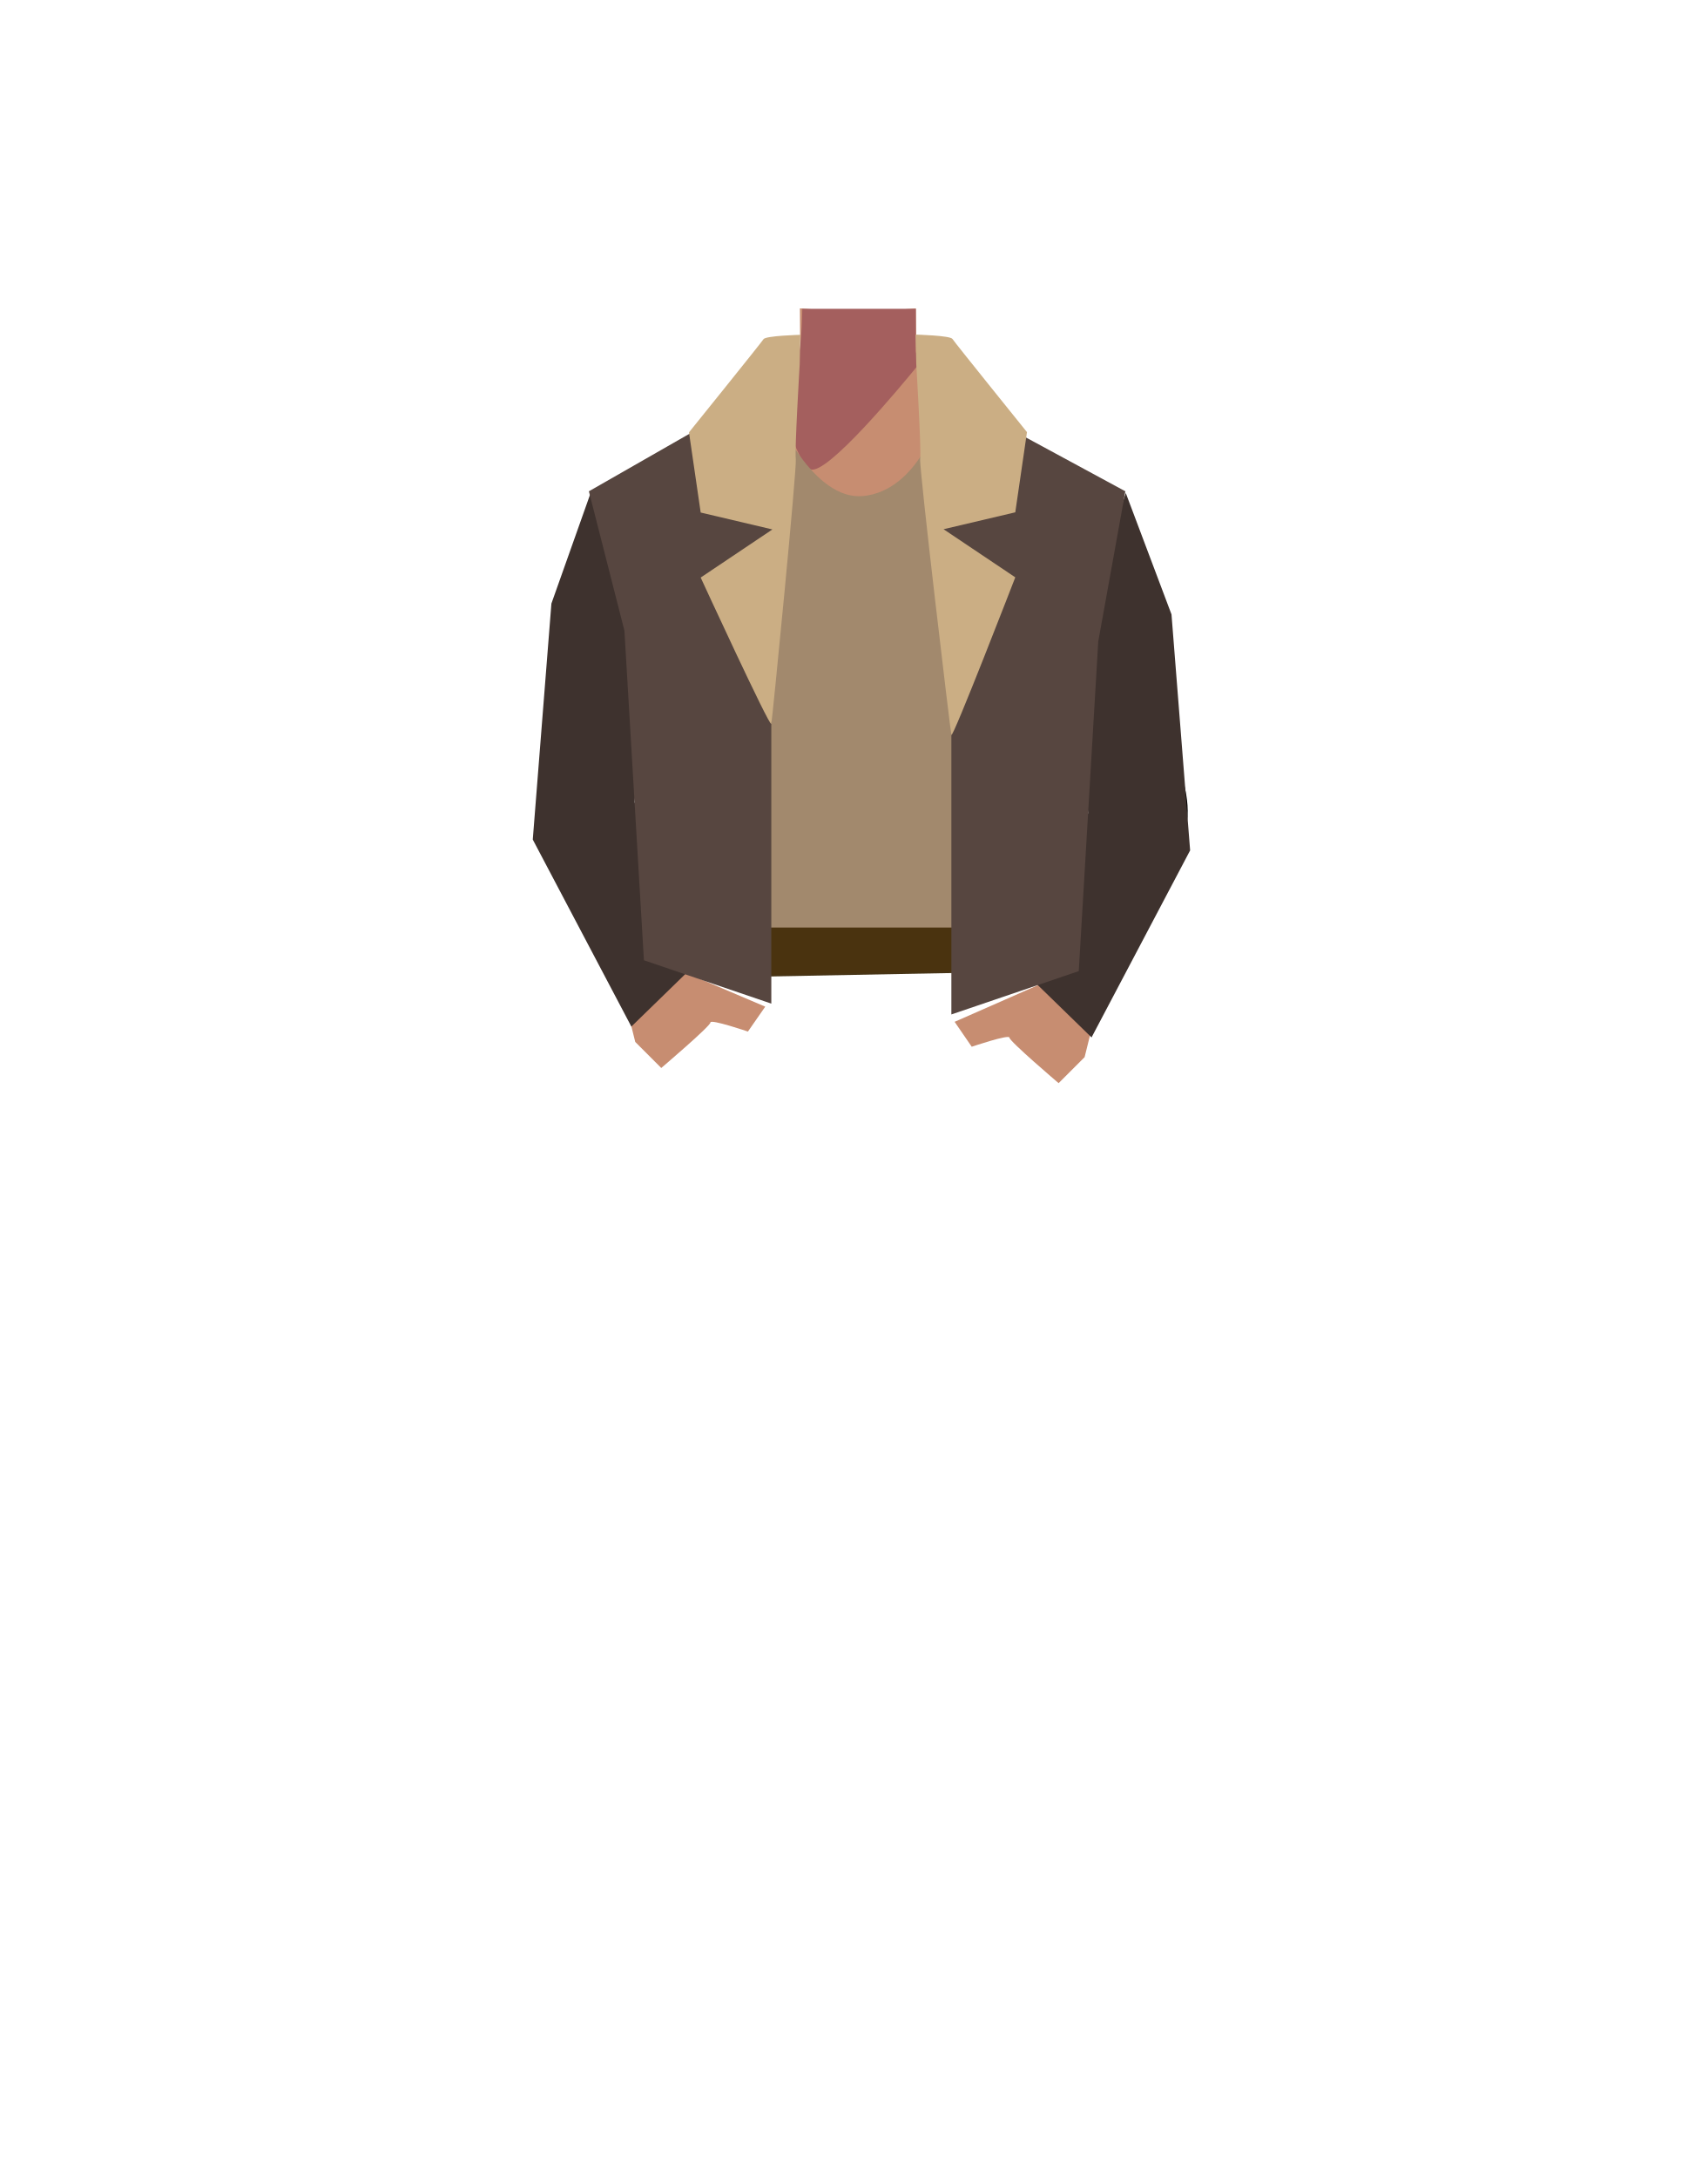
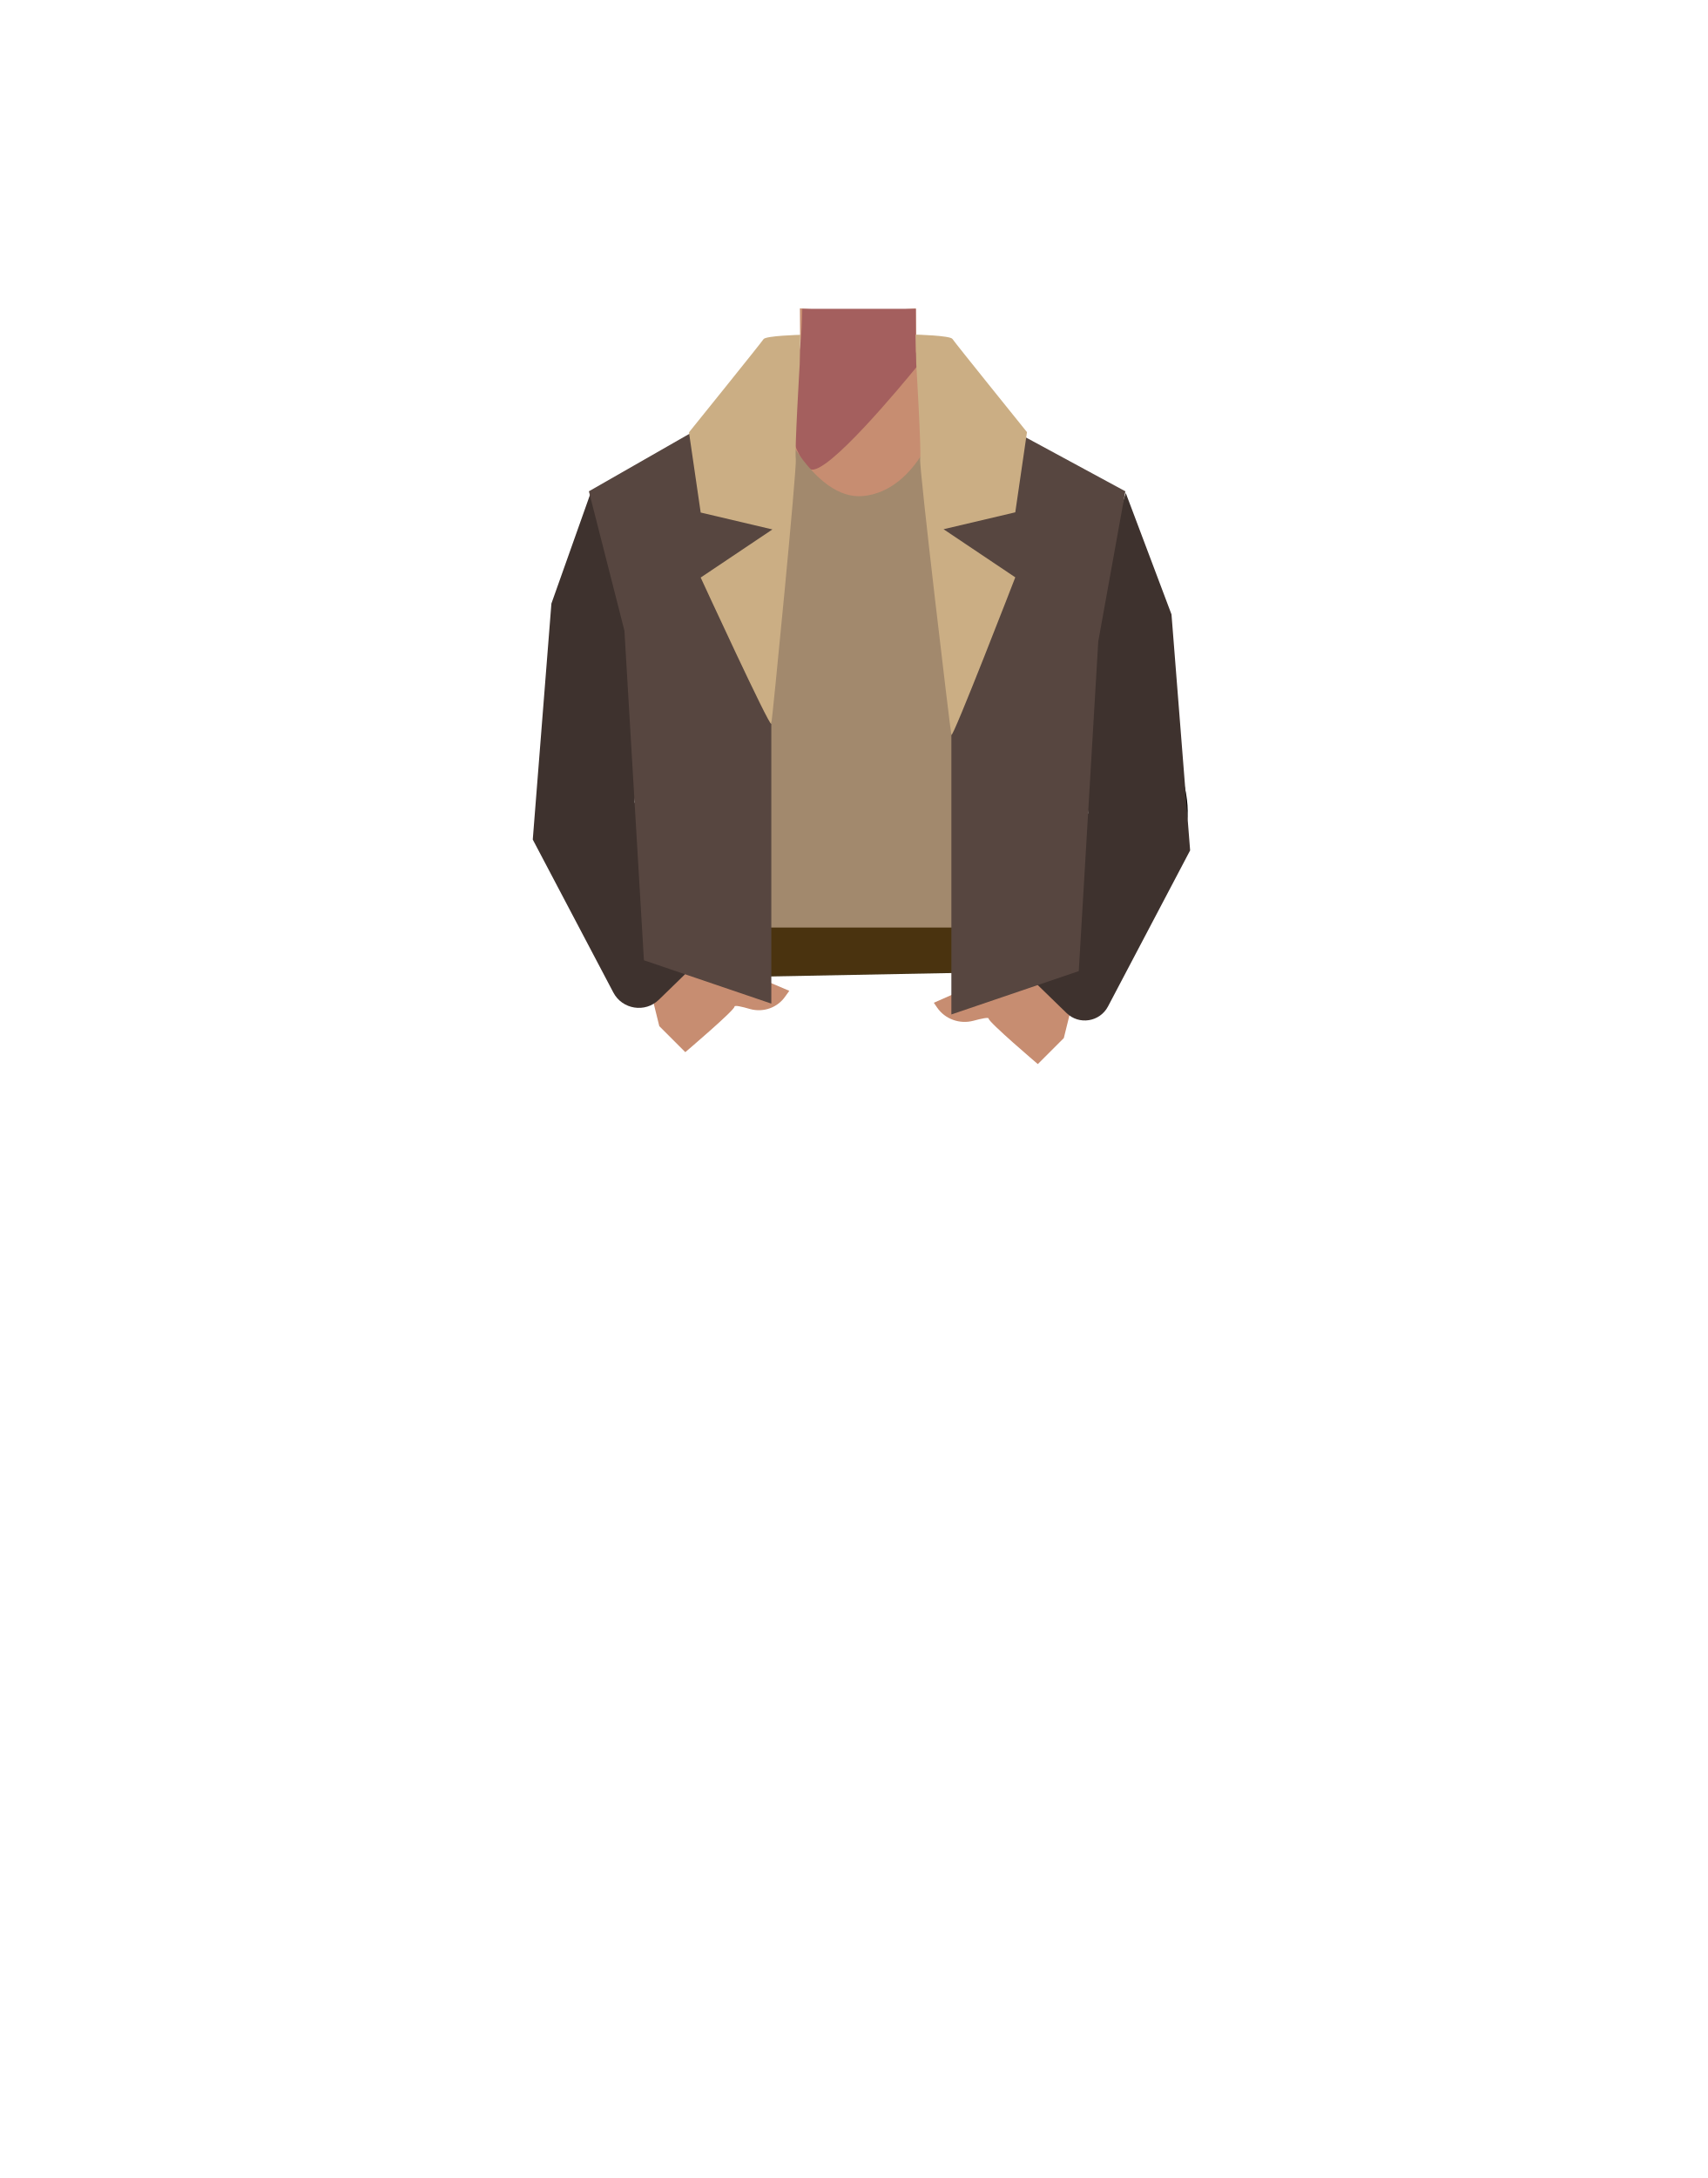
<svg xmlns="http://www.w3.org/2000/svg" version="1.1" id="Calque_1" x="0px" y="0px" viewBox="0 0 788 1005" style="enable-background:new 0 0 788 1005;" xml:space="preserve">
  <style type="text/css">
	.st0{fill:#C78D71;}
	.st1{fill:#A45F5E;}
	.st2{fill:none;}
	.st3{fill:#473415;}
	.st4{fill:none;stroke:#000000;stroke-width:3;stroke-miterlimit:10;}
	.st5{fill:#A2896D;}
	.st6{fill:#4A330F;}
	.st7{fill:#3E322E;}
	.st8{fill:#574640;}
	.st9{fill:#CBAE84;}
</style>
-   <g id="Calque_5">
-     <path class="st0" d="M411.2,321.5c10.8,7,22.3,34.9,34.8,37.7c4.4,1,13.4-5.2,15.8-9.1c8.9-14,4.6-53.2,17.2-64   c10.6-9.1,36.2-3.9,36.9-42.3c0.4-23.3-25-29.7-31.6-32c-1.1-0.4-8-2.6-9-3.2l-36.6-23.1c-9.6-4.7-15.7-14.5-15.8-25.1l-0.2-18.1   l-27,2.1l-26.5-2.1l0.1,15.7c0.1,12.1-6.7,23.1-17.5,28.5l-40.1,19.9c0,0-35.4,10.7-35,37.3c0.6,38.4,26.2,33.2,36.9,42.3   c12.6,10.8,8.3,50,17.2,64c2.5,3.8,11.4,10.1,15.8,9.1c12.5-2.9,23.5-31.6,34.8-37.7C387.6,317.9,404.9,317.4,411.2,321.5z" />
-     <path class="st1" d="M424,168.2l-1,1.2c-6.3,7.7-41.7,50.6-49,47.1c-2.2-1.1-4.5-5.1-6.7-10.1l0,0c-4.5-10.4-8.1-24.9-8.1-24.9   c0.6-0.6,1.2-1.2,1.8-1.9l0-0.1c3.9-4.8,6.5-10.5,7.8-16.6c0-0.2,0.1-0.4,0.1-0.6l0,0c0.2-1,0.4-2.2,0.5-3.4l0,0   c0.5-4.4,0.8-10.3,0.9-16.3v-0.1h52.4v5.2v0.3v6.5v1.5v6l0.1,0.6l0,0l0.2,0.9l0.9,4.6l0,0L424,168.2z" />
-     <path class="st2" d="M465.7,406.3c-0.9-4-5.7-25.3-5.6-33.8c0.1-9.2,4-27.7,1.8-36.6c-9.8-39.6-123.5-39.7-133.3,0   c-2.2,8.9,1.7,27.5,1.8,36.6c0.1,8.6-4.7,29.8-5.6,33.8c-11,50.3,70.4,73.4,70.4,73.4S476.8,456.7,465.7,406.3z" />
-     <polygon class="st3" points="316.7,451.3 318.2,428.8 473.2,428.8 475.2,448.3  " />
-     <path class="st4" d="M463.2,241.7c-6.4,26.9,7.5,55.9,7.5,55.9s20.6,58.8,27.2,78.5c3.1,9.3,9.2,28.7,32.6,21.7l0,0   c19.3-5.8,16.9-25.4,14.8-34.5c-4.2-18.6-16.8-55.5-17.7-74.4c-0.7-14.1,3.7-36-10.8-55.3c0,0-10.1-17.1-29.9-13.5l-0.8,0.1   C474.8,222.1,465.8,230.6,463.2,241.7L463.2,241.7z" />
-     <path class="st5" d="M433.7,191.8c0,0,53.8,19,70.1,28.7c28.6,17-18,75-18,75l-10.3,65l5,67.2l-7.7,11.8l-153.3,0.8l-8.3-11.9   l0.6-64.8c0,0-5.3-50.7-15.9-63c-23.8-27.6-1.2-86.2-1.2-86.2l63.7-22.7c0,0,16.9,39.3,39.9,37.2   C424.1,226.4,433.7,191.8,433.7,191.8z" />
-     <polygon class="st6" points="316.6,450.5 318.1,428 473.1,428 475.1,447.5  " />
-     <path class="st0" d="M440.6,471.5l39.8-17.5l22.8,23.3l-2.6,10.5l-12,12c0,0-22.7-19.3-22.7-21s-17.4,4.2-17.4,4.2L440.6,471.5z" />
-     <path class="st0" d="M353.2,464.5L314.4,448l-23.8,22.3l2.6,10.5l12,12c0,0,22.7-19.3,22.7-21s17.3,4.2,17.3,4.2L353.2,464.5z" />
-     <polygon class="st7" points="519.6,227.5 540.7,283.5 549.3,392.4 503.8,478.7 474,449.7 502.2,375.2 496.8,296.8  " />
-     <polygon class="st8" points="430.9,178.8 439.1,299.2 439.1,468.1 497.9,448.1 506.9,296 519.4,226.7  " />
-     <polygon class="st7" points="468.6,207.1 458.5,227.8 446.2,226 435.5,244.3 431,179.3 451.5,199.4  " />
-     <polygon class="st7" points="272.6,227.5 254.5,278.5 245.9,387.4 291.4,473.7 321.2,444.7 292.9,370.2 298.4,291.8  " />
-     <polygon class="st8" points="364.3,173.8 356,294.2 356,463.1 297.2,443.1 288.2,291 271.8,226.7  " />
-     <path class="st9" d="M422.9,168l-0.3-13.6c0,0,16,0.4,17,2s34.4,43,34.4,43l-5.4,37l-33.1,7.8l33.1,22.2c0,0-29,74.9-29.5,72.7   s-15-123.8-14.4-127.4S422.9,168,422.9,168z" />
-     <path class="st9" d="M369.1,168.1l0.3-13.6c0,0-16,0.4-17,2s-34.4,43-34.4,43l5.4,37l33.1,7.8l-33.1,22.2c0,0,32.1,69.7,32.6,67.5   s11.9-118.6,11.3-122.2S369.1,168.1,369.1,168.1z" />
-   </g>
+   <path class="st0" d="M411.2,321.5c10.8,7,22.3,34.9,34.8,37.7c4.4,1,13.4-5.2,15.8-9.1c8.9-14,4.6-53.2,17.2-64  c10.6-9.1,36.2-3.9,36.9-42.3c0.4-23.3-25-29.7-31.6-32c-1.1-0.4-8-2.6-9-3.2l-36.6-23.1c-9.6-4.7-15.7-14.5-15.8-25.1l-0.2-18.1  l-27,2.1l-26.5-2.1l0.1,15.7c0.1,12.1-6.7,23.1-17.5,28.5l-40.1,19.9c0,0-35.4,10.7-35,37.3c0.6,38.4,26.2,33.2,36.9,42.3  c12.6,10.8,8.3,50,17.2,64c2.5,3.8,11.4,10.1,15.8,9.1c12.5-2.9,23.5-31.6,34.8-37.7C387.6,317.9,404.9,317.4,411.2,321.5z" />
+   <path class="st1" d="M424,168.2l-1,1.2c-6.3,7.7-41.7,50.6-49,47.1c-2.2-1.1-4.5-5.1-6.7-10.1l0,0c-4.5-10.4-8.1-24.9-8.1-24.9  c0.6-0.6,1.2-1.2,1.8-1.9v-0.1c3.9-4.8,6.5-10.5,7.8-16.6c0-0.2,0.1-0.4,0.1-0.6l0,0c0.2-1,0.4-2.2,0.5-3.4l0,0  c0.5-4.4,0.8-10.3,0.9-16.3v-0.1h52.4v5.2v0.3v6.5v1.5v6l0.1,0.6l0,0l0.2,0.9l0.9,4.6l0,0L424,168.2z" />
+   <path class="st2" d="M465.7,406.3c-0.9-4-5.7-25.3-5.6-33.8c0.1-9.2,4-27.7,1.8-36.6c-9.8-39.6-123.5-39.7-133.3,0  c-2.2,8.9,1.7,27.5,1.8,36.6c0.1,8.6-4.7,29.8-5.6,33.8c-11,50.3,70.4,73.4,70.4,73.4S476.8,456.7,465.7,406.3z" />
+   <polygon class="st3" points="316.7,451.3 318.2,428.8 473.2,428.8 475.2,448.3 " />
+   <path class="st4" d="M463.2,241.7c-6.4,26.9,7.5,55.9,7.5,55.9s20.6,58.8,27.2,78.5c3.1,9.3,9.2,28.7,32.6,21.7l0,0  c19.3-5.8,16.9-25.4,14.8-34.5c-4.2-18.6-16.8-55.5-17.7-74.4c-0.7-14.1,3.7-36-10.8-55.3c0,0-10.1-17.1-29.9-13.5l-0.8,0.1  C474.8,222.1,465.8,230.6,463.2,241.7L463.2,241.7z" />
+   <path class="st5" d="M433.7,191.8c0,0,53.8,19,70.1,28.7c28.6,17-18,75-18,75l-10.3,65l5,67.2l-7.7,11.8l-153.3,0.8l-8.3-11.9  l0.6-64.8c0,0-5.3-50.7-15.9-63c-23.8-27.6-1.2-86.2-1.2-86.2l63.7-22.7c0,0,16.9,39.3,39.9,37.2  C424.1,226.4,433.7,191.8,433.7,191.8z" />
+   <polygon class="st6" points="316.6,450.5 318.1,428 473.1,428 475.1,447.5 " />
+   <path class="st0" d="M431,462.7l39.8-17.5l22.8,23.3L491,479l-12,12c0,0-22.7-19.3-22.7-21c0-0.7-3.3,0-7,1  c-6.3,1.7-13.1-0.7-16.8-6.1L431,462.7z" />
+   <path class="st0" d="M364.3,457.2l-38.8-16.5L301.7,463l2.6,10.5l12,12c0,0,22.7-19.3,22.7-21c0-0.8,3.4,0,7.2,1.1  c6.1,1.7,12.7-0.6,16.3-5.9L364.3,457.2z" />
+   <path class="st7" d="M519.6,227.5l21.1,56l8.6,108.9l-37.9,72c-3.8,7.2-13.4,8.7-19.2,3L474,449.7l28.2-74.5l-5.4-78.4L519.6,227.5z  " />
+   <polygon class="st8" points="430.9,178.8 439.1,299.2 439.1,468.1 497.9,448.1 506.9,296 519.4,226.7 " />
+   <polygon class="st7" points="468.6,207.1 458.5,227.8 446.2,226 435.5,244.3 431,179.3 451.5,199.4 " />
+   <path class="st7" d="M272.6,227.5l-18.1,51l-8.6,108.9l37.2,70.6c4.1,7.8,14.7,9.5,21,3.3l17.1-16.6l-28.3-74.5l5.5-78.4  L272.6,227.5z" />
+   <polygon class="st8" points="364.3,173.8 356,294.2 356,463.1 297.2,443.1 288.2,291 271.8,226.7 " />
+   <path class="st9" d="M422.9,168l-0.3-13.6c0,0,16,0.4,17,2s34.4,43,34.4,43l-5.4,37l-33.1,7.8l33.1,22.2c0,0-29,74.9-29.5,72.7  s-15-123.8-14.4-127.4S422.9,168,422.9,168z" />
+   <path class="st9" d="M369.1,168.1l0.3-13.6c0,0-16,0.4-17,2s-34.4,43-34.4,43l5.4,37l33.1,7.8l-33.1,22.2c0,0,32.1,69.7,32.6,67.5  s11.9-118.6,11.3-122.2S369.1,168.1,369.1,168.1z" />
</svg>
